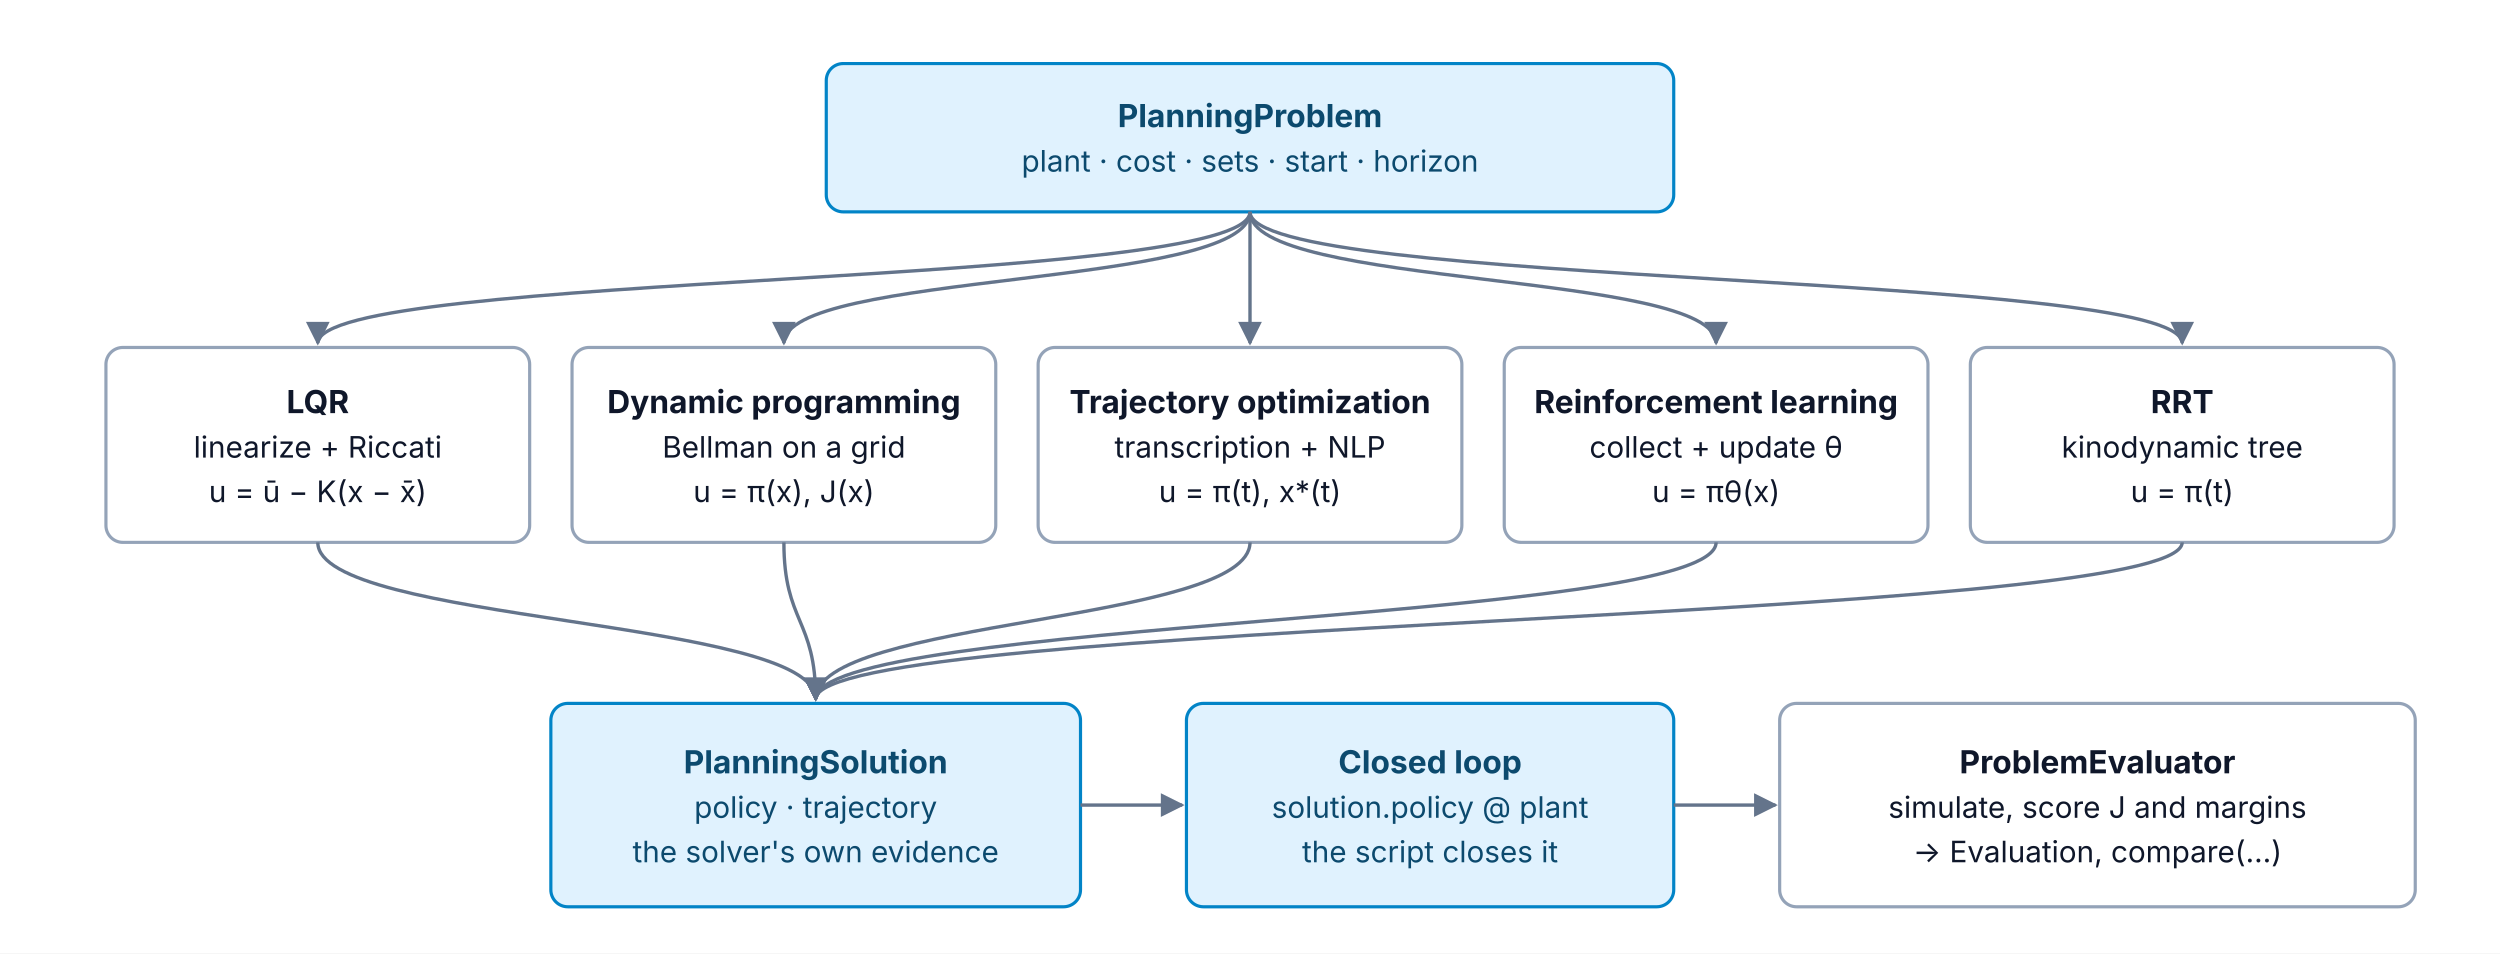
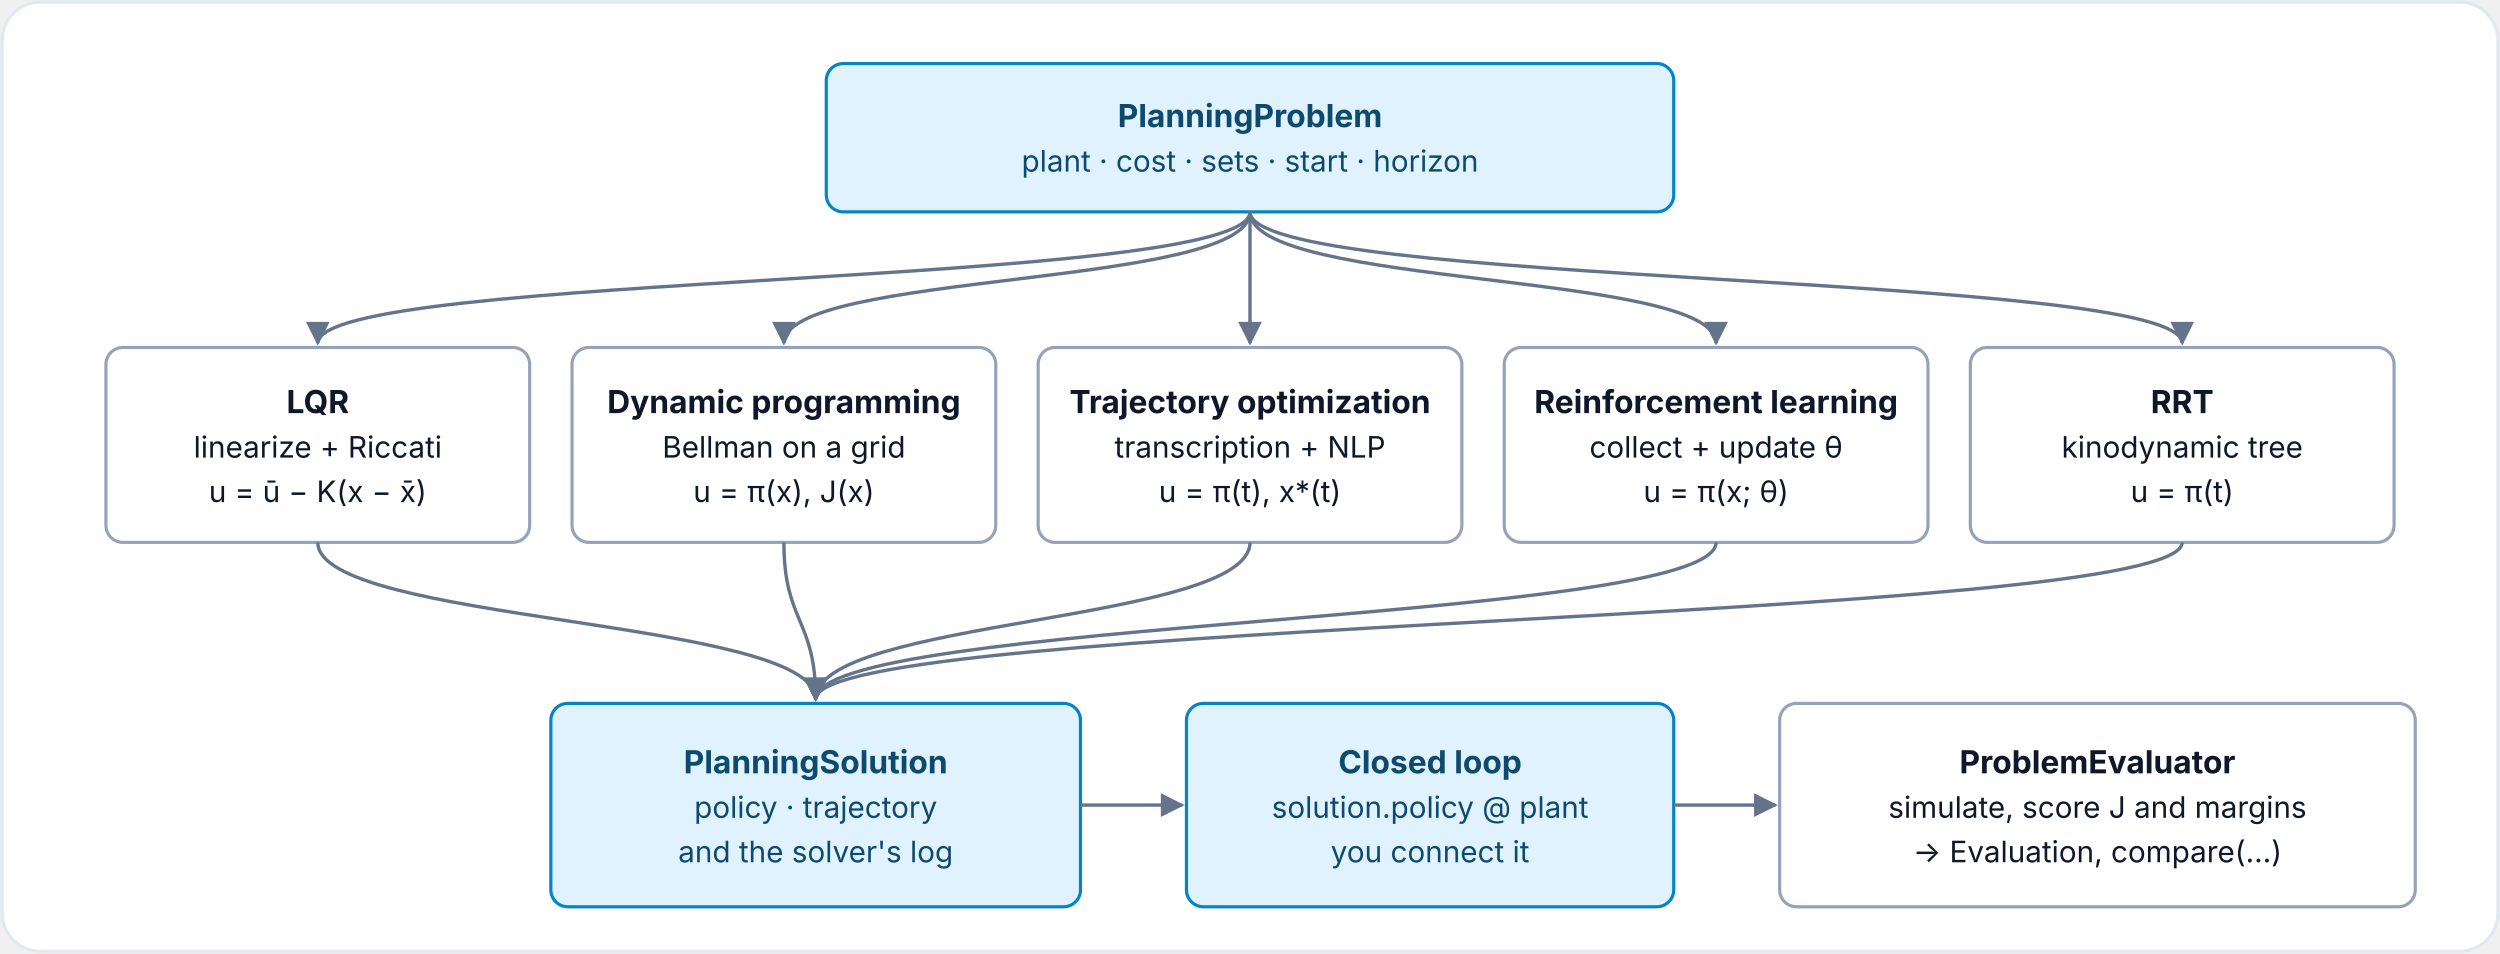
<svg xmlns="http://www.w3.org/2000/svg" viewBox="0 0 1180 450" width="1180" height="450" font-family="Inter, 'Helvetica Neue', Helvetica, Arial, sans-serif">
  <defs>
    <marker id="arr" viewBox="0 0 10 10" refX="9" refY="5" markerWidth="7" markerHeight="7" orient="auto-start-reverse">
      <path d="M0,0 L10,5 L0,10 z" fill="#64748b" />
    </marker>
    <marker id="arrg" viewBox="0 0 10 10" refX="9" refY="5" markerWidth="7" markerHeight="7" orient="auto-start-reverse">
      <path d="M0,0 L10,5 L0,10 z" fill="#16a34a" />
    </marker>
    <marker id="arrp" viewBox="0 0 10 10" refX="9" refY="5" markerWidth="7" markerHeight="7" orient="auto-start-reverse">
-       <path d="M0,0 L10,5 L0,10 z" fill="#9333ea" />
+       <path d="M0,0 L10,5 L0,10 z" fill="#c026d3" />
+     </marker>
+     <marker id="arrt" viewBox="0 0 10 10" refX="9" refY="5" markerWidth="7" markerHeight="7" orient="auto-start-reverse">
+       <path d="M0,0 L10,5 L0,10 z" fill="#0f766e" />
    </marker>
  </defs>
-   <rect width="100%" height="100%" fill="#ffffff" />
+   <rect x="1" y="1" width="1178" height="448" rx="18" fill="#ffffff" stroke="#e2e8f0" stroke-width="1.5" />
  <rect x="390" y="30" width="400" height="70" rx="8" fill="#e0f2fe" stroke="#0284c7" stroke-width="1.5" />
  <text x="590.0" y="60.0" font-size="15" font-weight="650" fill="#0c4a6e" text-anchor="middle">PlanningProblem</text>
  <text x="590.0" y="81.0" font-size="14" font-weight="400" fill="#0c4a6e" text-anchor="middle">plant · cost · sets · start · horizon</text>
  <path d="M590,100 C590,136 150.0,128 150.0,162" fill="none" stroke="#64748b" stroke-width="1.6" marker-end="url(#arr)" />
  <rect x="50" y="164" width="200" height="92" rx="8" fill="#ffffff" stroke="#94a3b8" stroke-width="1.5" />
  <text x="150.0" y="195.0" font-size="15" font-weight="650" fill="#0f172a" text-anchor="middle">LQR</text>
  <text x="150.0" y="216.0" font-size="14" font-weight="400" fill="#0f172a" text-anchor="middle">linearize + Riccati</text>
  <text x="150.0" y="237.0" font-size="14" font-weight="400" fill="#0f172a" text-anchor="middle">u = ū − K(x − x̄)</text>
  <path d="M150.0,256 C150.0,294 385,292 385,330" fill="none" stroke="#64748b" stroke-width="1.6" marker-end="url(#arr)" />
  <path d="M590,100 C590,136 370.0,128 370.0,162" fill="none" stroke="#64748b" stroke-width="1.6" marker-end="url(#arr)" />
  <rect x="270" y="164" width="200" height="92" rx="8" fill="#ffffff" stroke="#94a3b8" stroke-width="1.5" />
  <text x="370.0" y="195.0" font-size="15" font-weight="650" fill="#0f172a" text-anchor="middle">Dynamic programming</text>
  <text x="370.0" y="216.0" font-size="14" font-weight="400" fill="#0f172a" text-anchor="middle">Bellman on a grid</text>
  <text x="370.0" y="237.0" font-size="14" font-weight="400" fill="#0f172a" text-anchor="middle">u = π(x), J(x)</text>
  <path d="M370.0,256 C370.0,294 385,292 385,330" fill="none" stroke="#64748b" stroke-width="1.6" marker-end="url(#arr)" />
  <path d="M590,100 C590,136 590.0,128 590.0,162" fill="none" stroke="#64748b" stroke-width="1.6" marker-end="url(#arr)" />
  <rect x="490" y="164" width="200" height="92" rx="8" fill="#ffffff" stroke="#94a3b8" stroke-width="1.5" />
  <text x="590.0" y="195.0" font-size="15" font-weight="650" fill="#0f172a" text-anchor="middle">Trajectory optimization</text>
  <text x="590.0" y="216.0" font-size="14" font-weight="400" fill="#0f172a" text-anchor="middle">transcription + NLP</text>
  <text x="590.0" y="237.0" font-size="14" font-weight="400" fill="#0f172a" text-anchor="middle">u = π(t), x*(t)</text>
  <path d="M590.0,256 C590.0,294 385,292 385,330" fill="none" stroke="#64748b" stroke-width="1.6" marker-end="url(#arr)" />
  <path d="M590,100 C590,136 810.0,128 810.0,162" fill="none" stroke="#64748b" stroke-width="1.6" marker-end="url(#arr)" />
  <rect x="710" y="164" width="200" height="92" rx="8" fill="#ffffff" stroke="#94a3b8" stroke-width="1.5" />
  <text x="810.0" y="195.0" font-size="15" font-weight="650" fill="#0f172a" text-anchor="middle">Reinforcement learning</text>
  <text x="810.0" y="216.0" font-size="14" font-weight="400" fill="#0f172a" text-anchor="middle">collect + update θ</text>
-   <text x="810.0" y="237.0" font-size="14" font-weight="400" fill="#0f172a" text-anchor="middle">u = πθ(x)</text>
+   <text x="810.0" y="237.0" font-size="14" font-weight="400" fill="#0f172a" text-anchor="middle">u = π(x; θ)</text>
  <path d="M810.0,256 C810.0,294 385,292 385,330" fill="none" stroke="#64748b" stroke-width="1.6" marker-end="url(#arr)" />
  <path d="M590,100 C590,136 1030.0,128 1030.0,162" fill="none" stroke="#64748b" stroke-width="1.6" marker-end="url(#arr)" />
  <rect x="930" y="164" width="200" height="92" rx="8" fill="#ffffff" stroke="#94a3b8" stroke-width="1.5" />
  <text x="1030.0" y="195.0" font-size="15" font-weight="650" fill="#0f172a" text-anchor="middle">RRT</text>
  <text x="1030.0" y="216.0" font-size="14" font-weight="400" fill="#0f172a" text-anchor="middle">kinodynamic tree</text>
  <text x="1030.0" y="237.0" font-size="14" font-weight="400" fill="#0f172a" text-anchor="middle">u = π(t)</text>
  <path d="M1030.0,256 C1030.0,294 385,292 385,330" fill="none" stroke="#64748b" stroke-width="1.6" marker-end="url(#arr)" />
  <rect x="260" y="332" width="250" height="96" rx="8" fill="#e0f2fe" stroke="#0284c7" stroke-width="1.5" />
  <text x="385.0" y="365.0" font-size="15" font-weight="650" fill="#0c4a6e" text-anchor="middle">PlanningSolution</text>
  <text x="385.0" y="386.0" font-size="14" font-weight="400" fill="#0c4a6e" text-anchor="middle">policy · trajectory</text>
-   <text x="385.0" y="407.0" font-size="14" font-weight="400" fill="#0c4a6e" text-anchor="middle">the solver's own evidence</text>
+   <text x="385.0" y="407.0" font-size="14" font-weight="400" fill="#0c4a6e" text-anchor="middle">and the solver's log</text>
  <rect x="560" y="332" width="230" height="96" rx="8" fill="#e0f2fe" stroke="#0284c7" stroke-width="1.5" />
  <text x="675.0" y="365.0" font-size="15" font-weight="650" fill="#0c4a6e" text-anchor="middle">Closed loop</text>
  <text x="675.0" y="386.0" font-size="14" font-weight="400" fill="#0c4a6e" text-anchor="middle">solution.policy @ plant</text>
-   <text x="675.0" y="407.0" font-size="14" font-weight="400" fill="#0c4a6e" text-anchor="middle">the script closes it</text>
+   <text x="675.0" y="407.0" font-size="14" font-weight="400" fill="#0c4a6e" text-anchor="middle">you connect it</text>
  <rect x="840" y="332" width="300" height="96" rx="8" fill="#ffffff" stroke="#94a3b8" stroke-width="1.5" />
  <text x="990.0" y="365.0" font-size="15" font-weight="650" fill="#0f172a" text-anchor="middle">ProblemEvaluator</text>
  <text x="990.0" y="386.0" font-size="14" font-weight="400" fill="#0f172a" text-anchor="middle">simulate, score J and margins</text>
  <text x="990.0" y="407.0" font-size="14" font-weight="400" fill="#0f172a" text-anchor="middle">→ Evaluation, compare(…)</text>
  <path d="M510,380.0 L558,380.0" fill="none" stroke="#64748b" stroke-width="1.6" marker-end="url(#arr)" />
  <path d="M790,380.0 L838,380.0" fill="none" stroke="#64748b" stroke-width="1.6" marker-end="url(#arr)" />
</svg>
